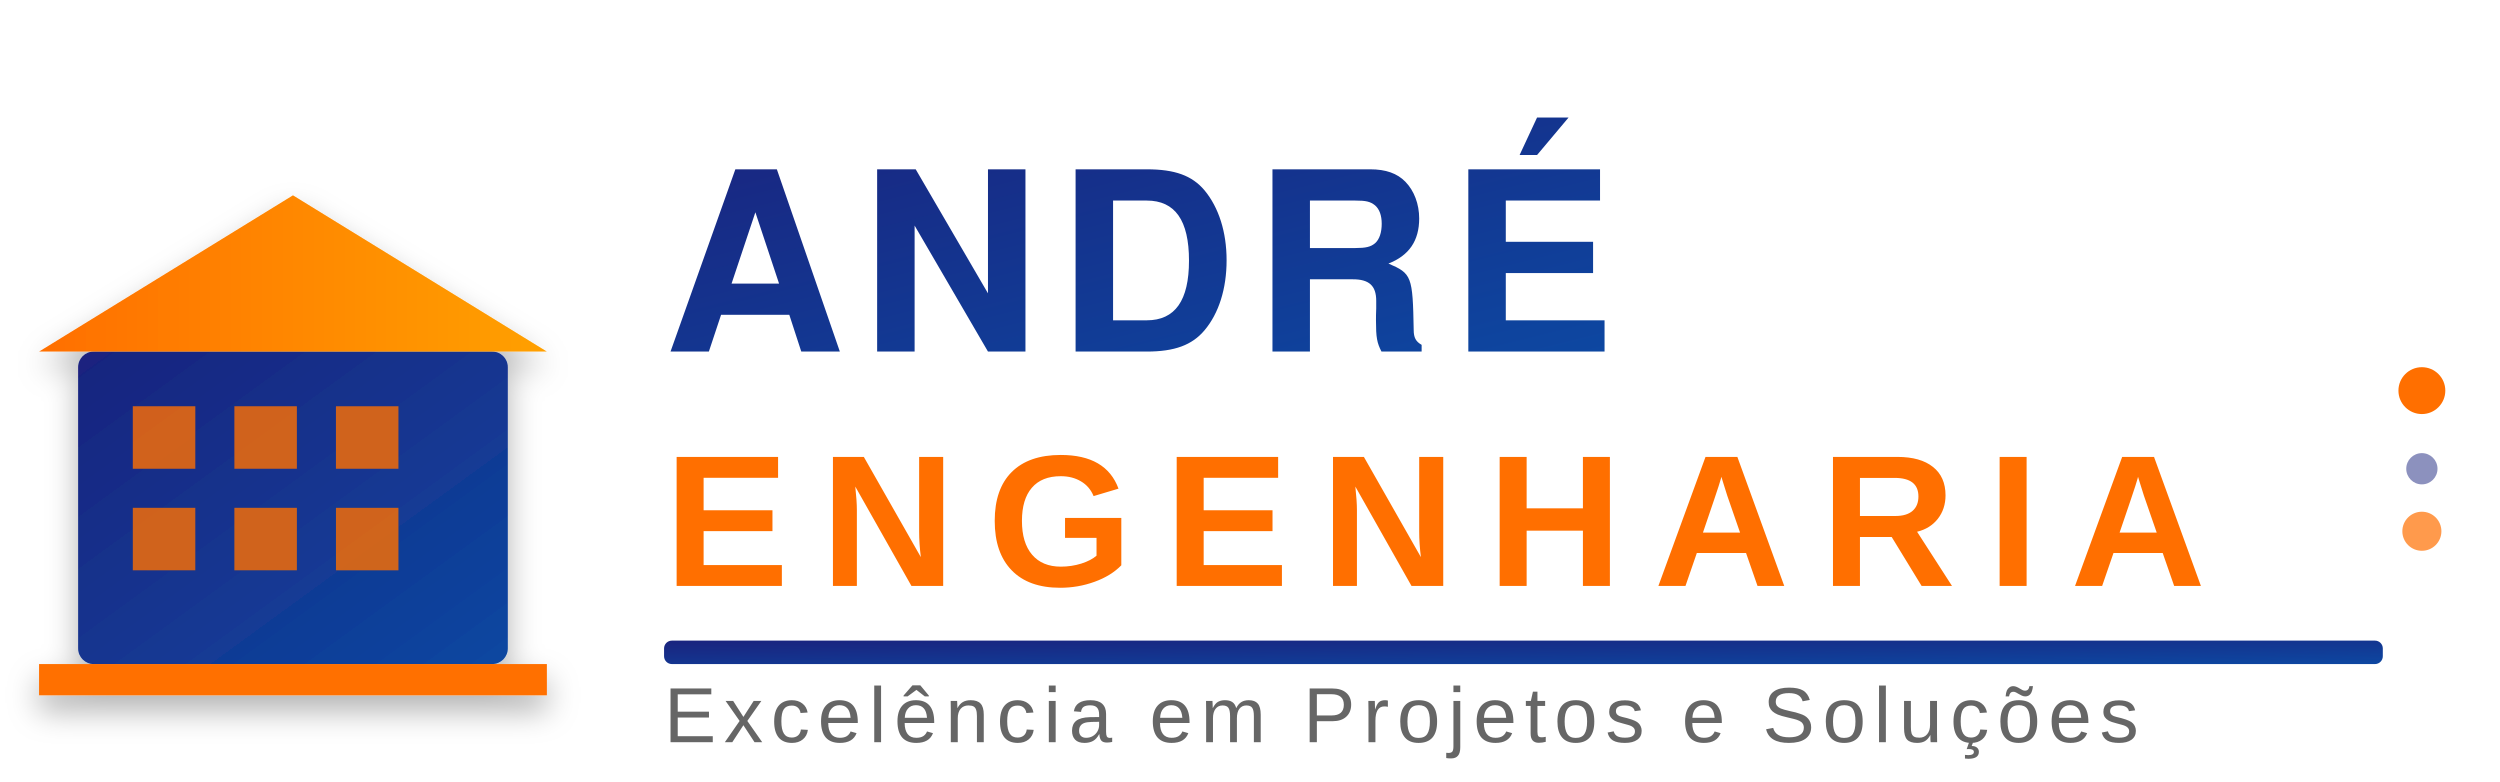
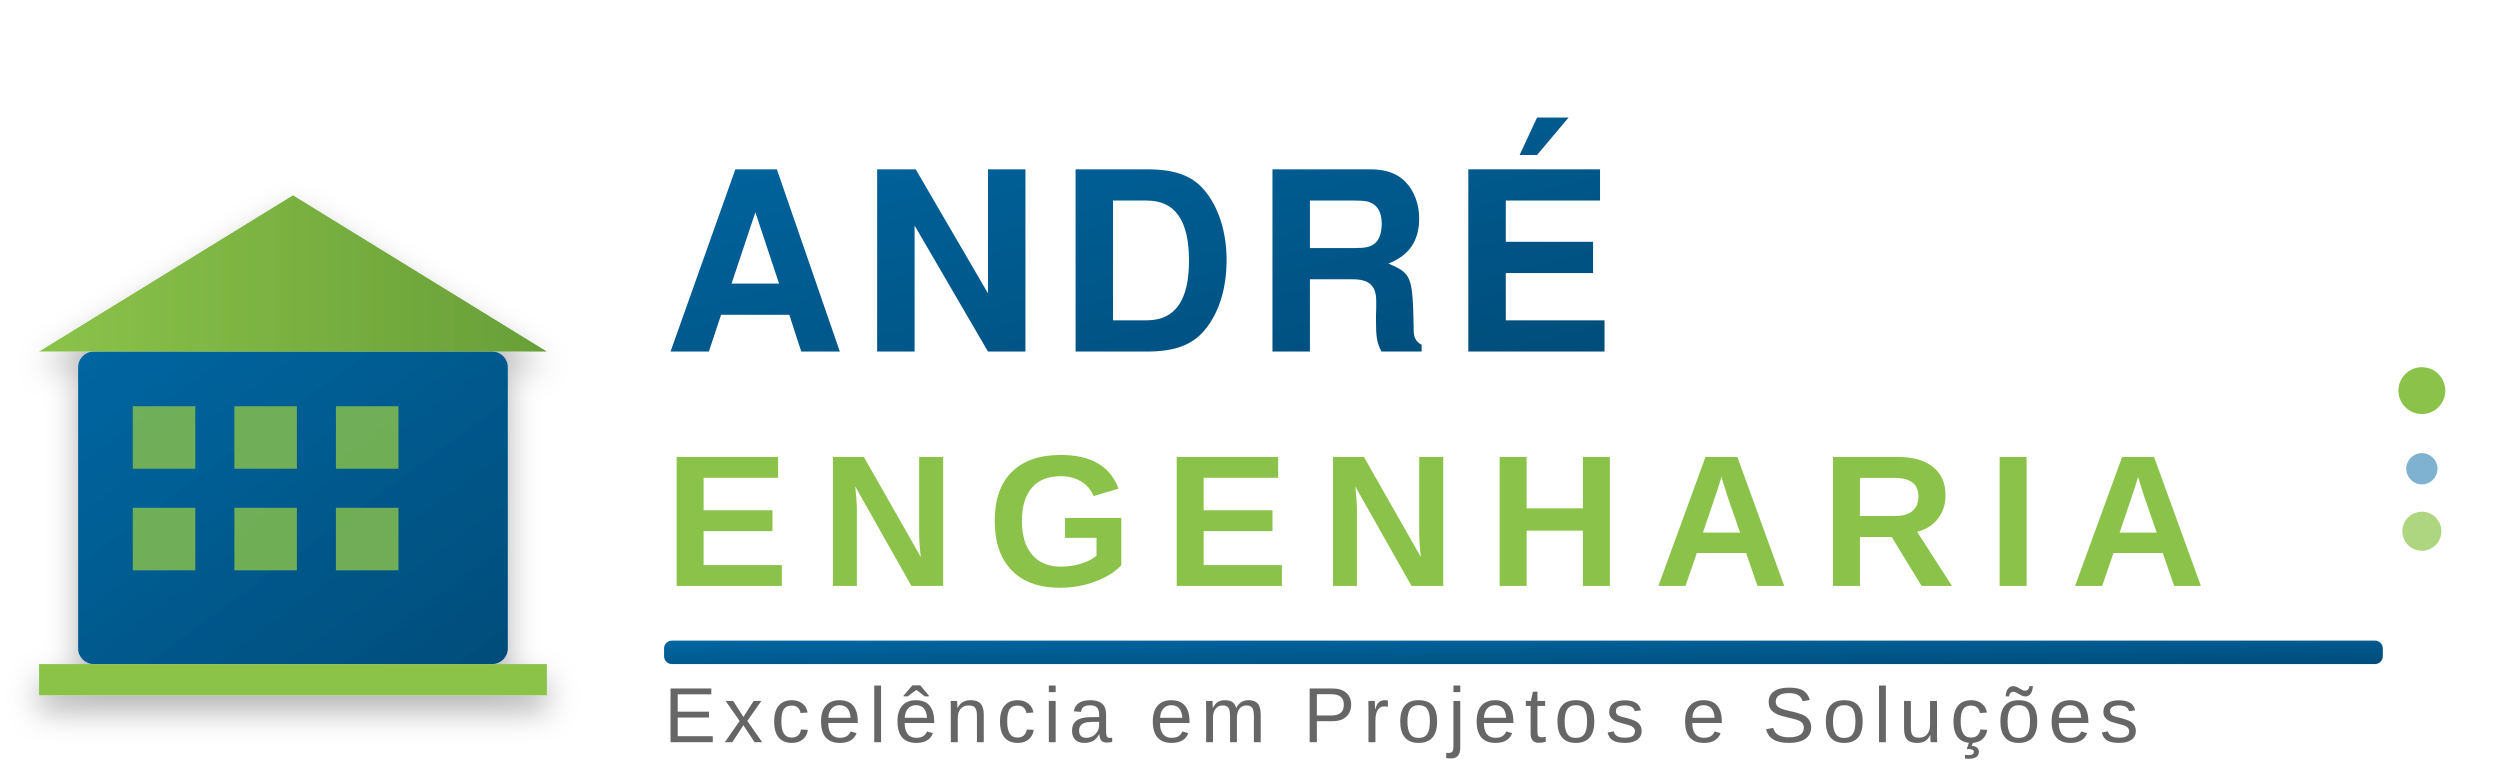
<svg xmlns="http://www.w3.org/2000/svg" viewBox="0 0 320 100" width="320" height="100">
  <defs>
    <linearGradient id="gradEngenharia1" x1="0%" y1="0%" x2="100%" y2="100%">
-       <stop offset="0%" style="stop-color:#1a237e;stop-opacity:1" />
-       <stop offset="100%" style="stop-color:#0d47a1;stop-opacity:1" />
+       <stop offset="0%" style="stop-color:#0066A1;stop-opacity:1" />
+       <stop offset="100%" style="stop-color:#004D7A;stop-opacity:1" />
    </linearGradient>
    <linearGradient id="gradEngenharia2" x1="0%" y1="0%" x2="100%" y2="0%">
-       <stop offset="0%" style="stop-color:#ff6f00;stop-opacity:1" />
-       <stop offset="100%" style="stop-color:#ffa000;stop-opacity:1" />
+       <stop offset="0%" style="stop-color:#8BC34A;stop-opacity:1" />
+       <stop offset="100%" style="stop-color:#689F38;stop-opacity:1" />
    </linearGradient>
    <filter id="shadow">
      <feDropShadow dx="0" dy="2" stdDeviation="2" flood-opacity="0.3" />
    </filter>
  </defs>
  <g filter="url(#shadow)">
    <rect x="10" y="45" width="55" height="40" fill="url(#gradEngenharia1)" rx="2" />
-     <rect x="17" y="52" width="8" height="8" fill="#ff6f00" opacity="0.8" />
-     <rect x="30" y="52" width="8" height="8" fill="#ff6f00" opacity="0.8" />
-     <rect x="43" y="52" width="8" height="8" fill="#ff6f00" opacity="0.8" />
-     <rect x="17" y="65" width="8" height="8" fill="#ff6f00" opacity="0.8" />
-     <rect x="30" y="65" width="8" height="8" fill="#ff6f00" opacity="0.8" />
-     <rect x="43" y="65" width="8" height="8" fill="#ff6f00" opacity="0.8" />
+     <rect x="17" y="52" width="8" height="8" fill="#8BC34A" opacity="0.8" />
+     <rect x="30" y="52" width="8" height="8" fill="#8BC34A" opacity="0.8" />
+     <rect x="43" y="52" width="8" height="8" fill="#8BC34A" opacity="0.8" />
+     <rect x="17" y="65" width="8" height="8" fill="#8BC34A" opacity="0.8" />
+     <rect x="30" y="65" width="8" height="8" fill="#8BC34A" opacity="0.8" />
+     <rect x="43" y="65" width="8" height="8" fill="#8BC34A" opacity="0.8" />
    <path d="M 5 45 L 37.5 25 L 70 45 Z" fill="url(#gradEngenharia2)" />
-     <rect x="5" y="85" width="65" height="4" fill="#ff6f00" />
+     <rect x="5" y="85" width="65" height="4" fill="#8BC34A" />
  </g>
  <text x="85" y="45" font-family="'Arial Black', 'Helvetica', sans-serif" font-size="32" font-weight="900" fill="url(#gradEngenharia1)" letter-spacing="2">
    ANDRÉ
  </text>
-   <text x="85" y="75" font-family="'Arial', sans-serif" font-size="24" font-weight="700" fill="#ff6f00" letter-spacing="4">
+   <text x="85" y="75" font-family="'Arial', sans-serif" font-size="24" font-weight="700" fill="#8BC34A" letter-spacing="4">
    ENGENHARIA
  </text>
  <rect x="85" y="82" width="220" height="3" fill="url(#gradEngenharia1)" rx="1" />
  <text x="85" y="95" font-family="Arial, sans-serif" font-size="10" fill="#666" letter-spacing="1">
    Excelência em Projetos e Soluções
  </text>
-   <circle cx="310" cy="50" r="3" fill="#ff6f00" />
-   <circle cx="310" cy="60" r="2" fill="#1a237e" opacity="0.5" />
-   <circle cx="310" cy="68" r="2.5" fill="#ff6f00" opacity="0.7" />
+   <circle cx="310" cy="50" r="3" fill="#8BC34A" />
+   <circle cx="310" cy="60" r="2" fill="#0066A1" opacity="0.5" />
+   <circle cx="310" cy="68" r="2.5" fill="#8BC34A" opacity="0.7" />
</svg>
